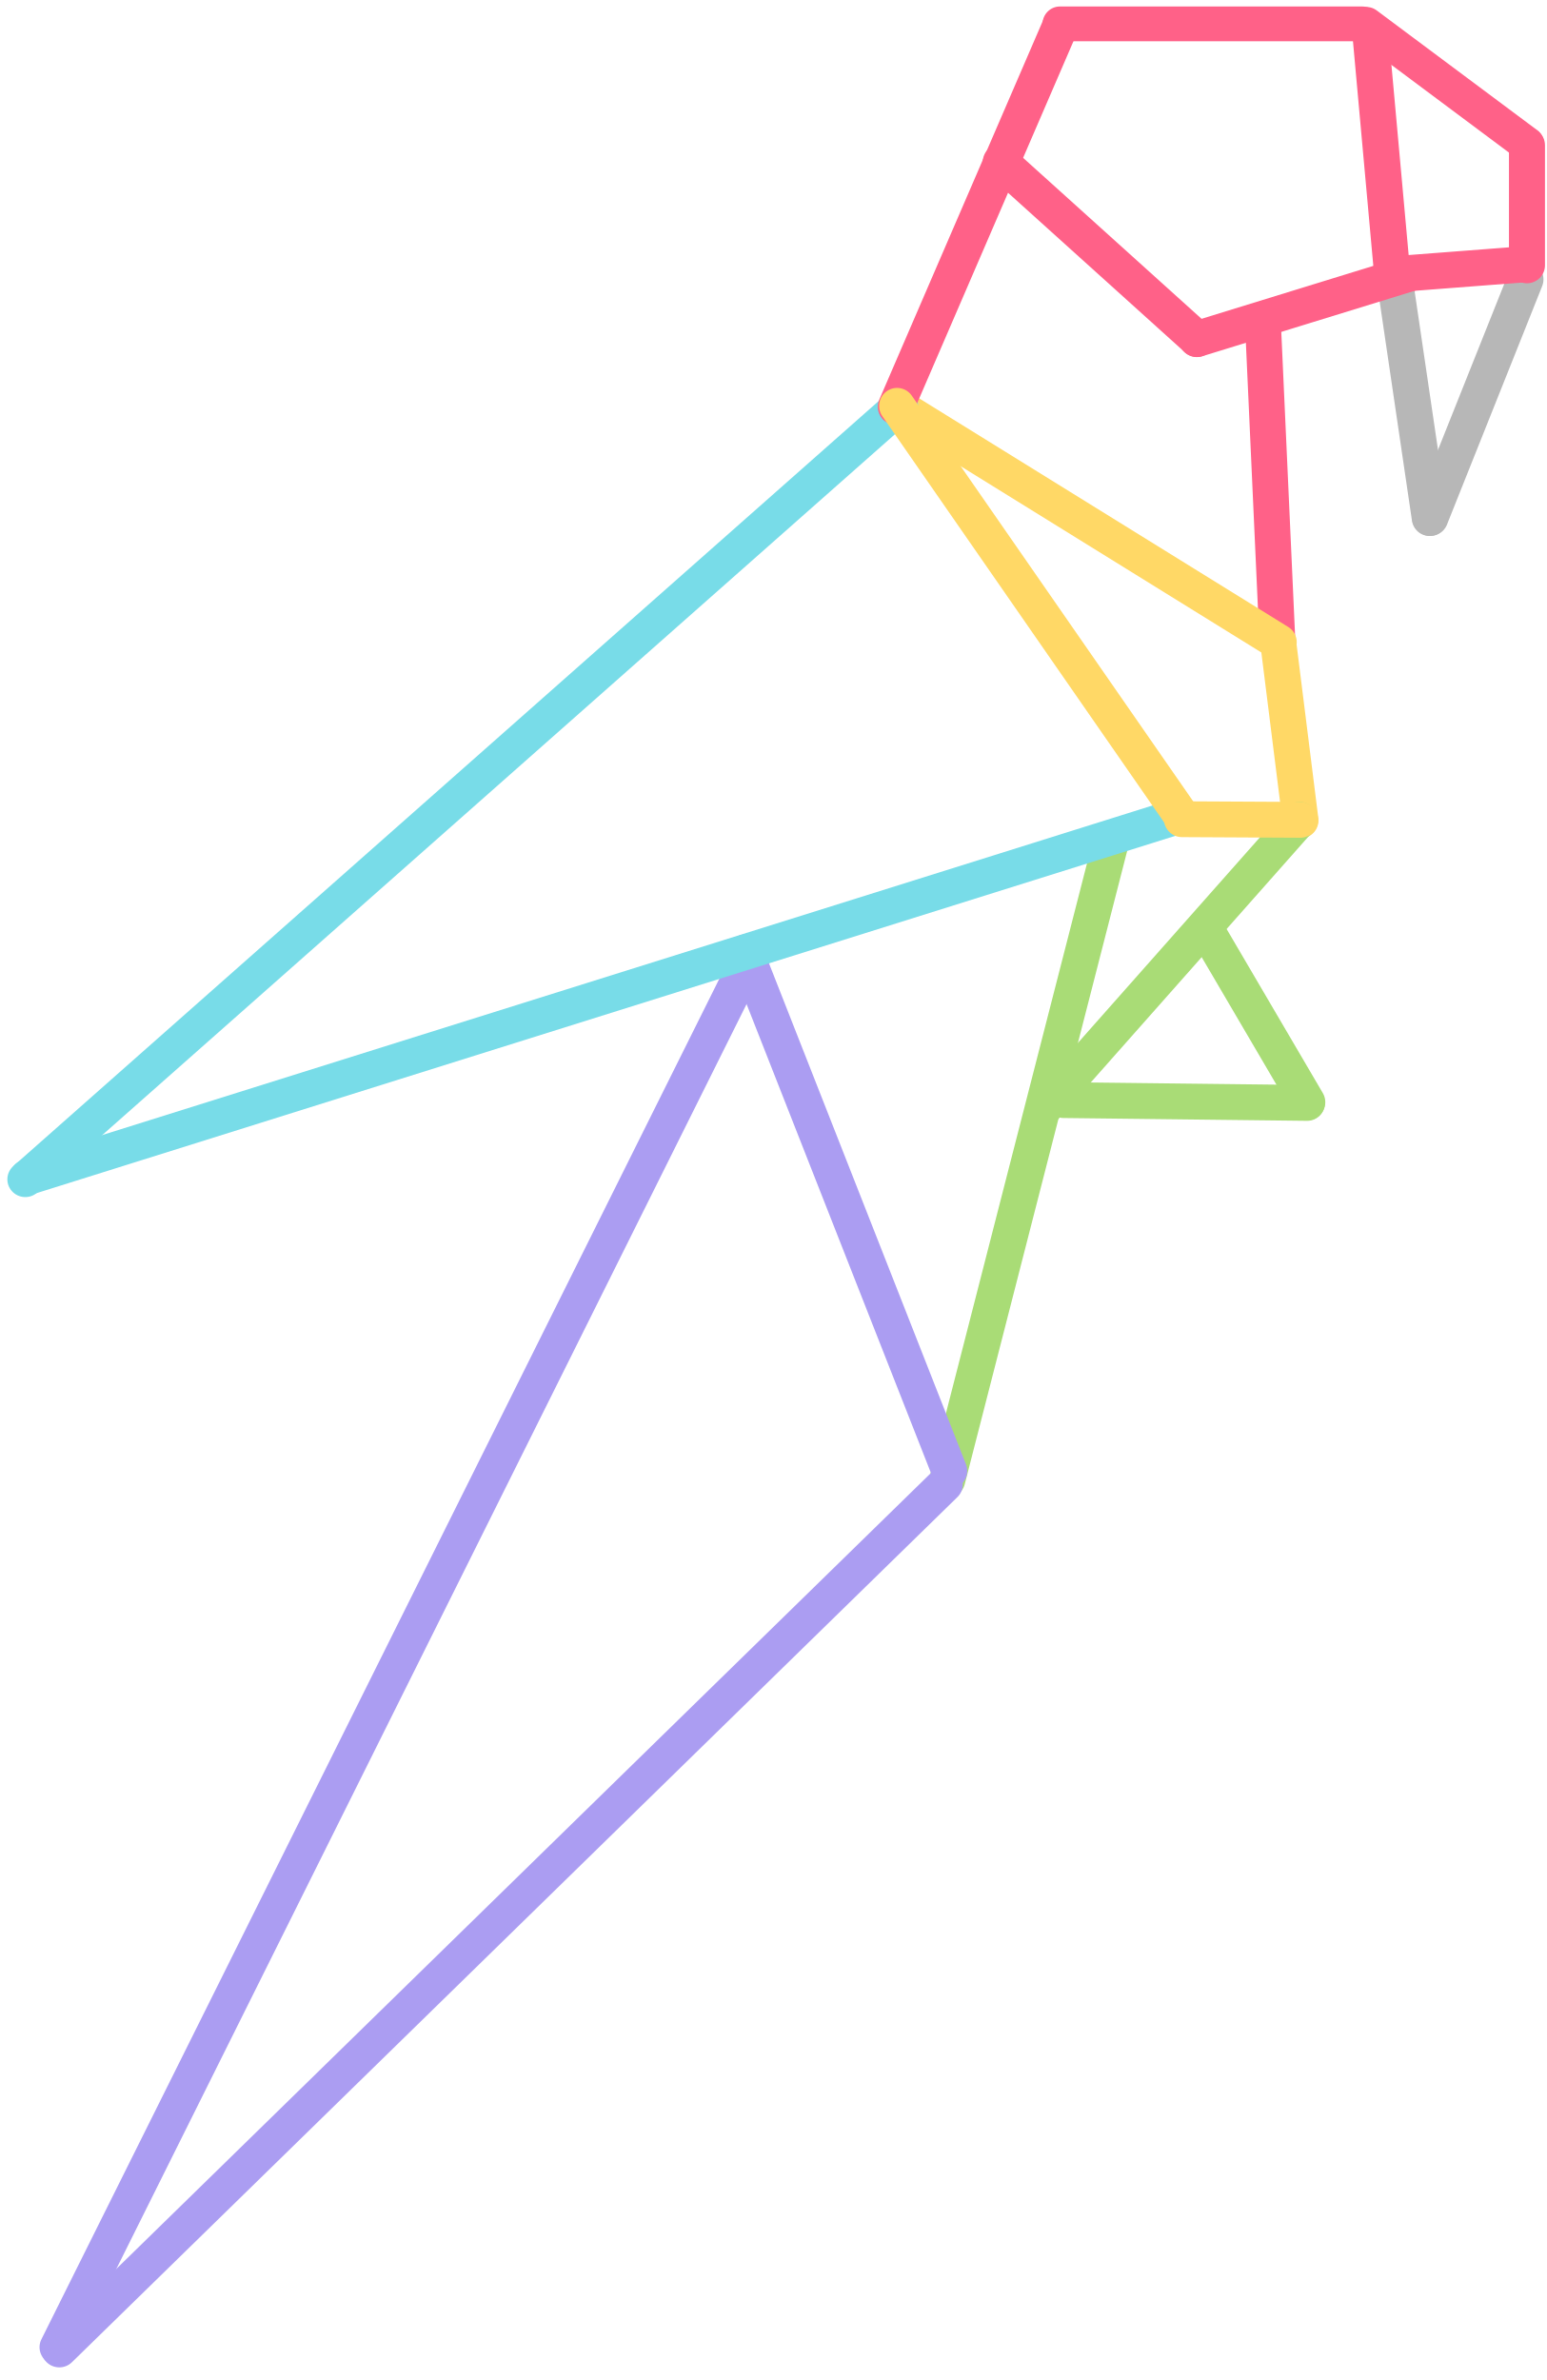
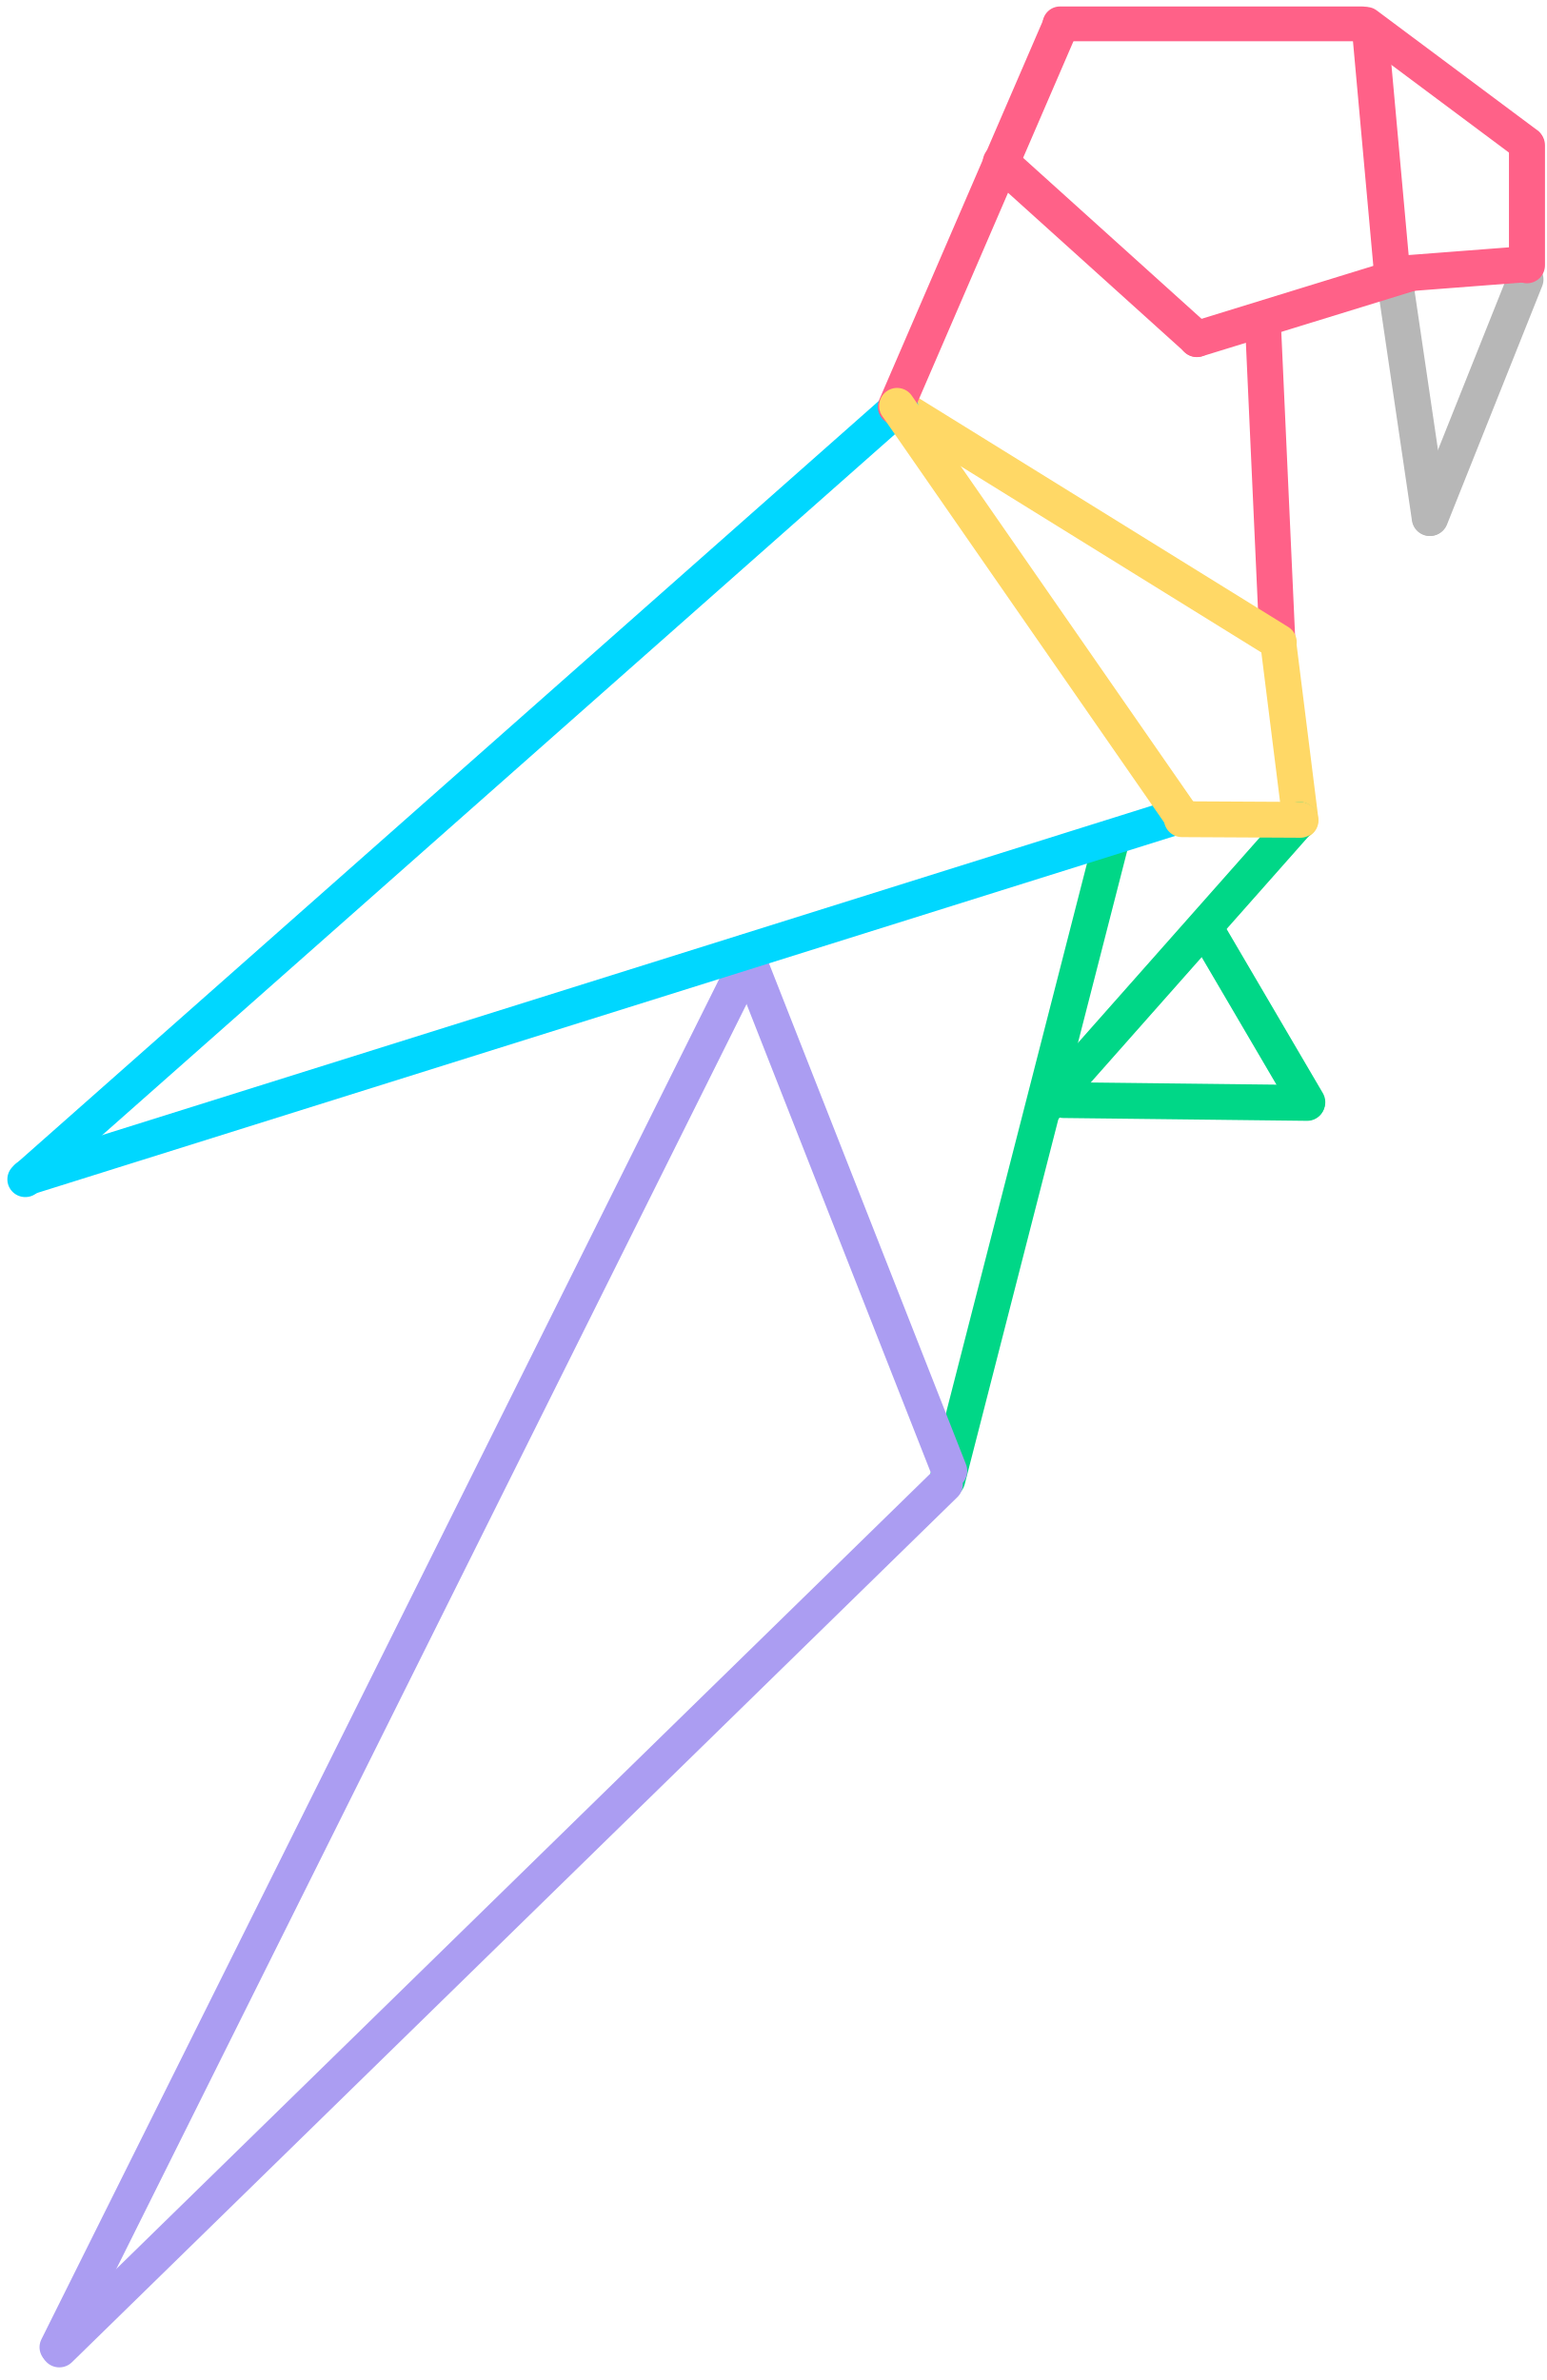
<svg xmlns="http://www.w3.org/2000/svg" version="1.1" viewBox="0.0 0.0 1536.113 2364.008" fill="none" stroke="none" stroke-linecap="square" stroke-miterlimit="10">
  <clipPath id="p.0">
    <path d="m0 0l1536.113 0l0 2364.008l-1536.113 0l0 -2364.008z" clip-rule="nonzero" />
  </clipPath>
  <g clip-path="url(#p.0)">
    <path fill="#000000" fill-opacity="0.0" d="m0 0l1536.113 0l0 2364.008l-1536.113 0z" fill-rule="evenodd" />
    <path fill="#ff6188" d="m1253.774 305.94l0 0c9.828 -0.444 18.157 7.164 18.604 16.992l14.037 309.04c0.214 4.72 -1.455 9.33 -4.641 12.818c-3.186 3.488 -7.627 5.567 -12.346 5.78l0 0l0 0c-9.828 0.444 -18.157 -7.164 -18.604 -16.992l-14.037 -309.04c-0.446 -9.828 7.159 -18.155 16.987 -18.598z" fill-rule="evenodd" />
    <path fill="#ffd866" d="m1267.737 623.055l0 0c9.785 -1.226 18.71 5.712 19.935 15.496l21.8 174.11c0.588 4.699 -0.714 9.439 -3.62 13.178c-2.906 3.739 -7.179 6.17 -11.878 6.759l0 0l0 0c-9.785 1.226 -18.71 -5.712 -19.935 -15.496l-21.8 -174.11c-1.225 -9.785 5.714 -18.711 15.498 -19.937z" fill-rule="evenodd" />
    <path fill="#ffd866" d="m875.598 393.439l0 0c5.166 -8.358 16.126 -10.939 24.479 -5.765l379.514 235.089c4.011 2.485 6.873 6.462 7.955 11.057c1.082 4.595 0.296 9.432 -2.185 13.445l0 0l0 0c-5.166 8.358 -16.126 10.939 -24.479 5.765l-379.514 -235.089c-8.353 -5.174 -10.937 -16.145 -5.77 -24.503z" fill-rule="evenodd" />
-     <path fill="#78dce8" d="m11.841 1183.145l0 0c-6.54 -7.271 -5.903 -18.417 1.424 -24.895l869.026 -768.321c3.518 -3.111 8.141 -4.707 12.849 -4.438c4.709 0.269 9.119 2.382 12.26 5.874l0 0l0 0c6.54 7.271 5.903 18.417 -1.424 24.894l-869.026 768.321c-7.327 6.478 -18.569 5.835 -25.109 -1.436z" fill-rule="evenodd" />
-     <path fill="#a9dc76" d="m1108.141 818.312l0 0c9.541 2.357 15.296 11.985 12.854 21.505l-162.748 634.471c-1.173 4.572 -4.117 8.506 -8.186 10.938c-4.069 2.432 -8.929 3.163 -13.511 2.031l0 0l0 0c-9.541 -2.357 -15.296 -11.985 -12.854 -21.505l162.748 -634.471c2.442 -9.52 12.156 -15.326 21.697 -12.969z" fill-rule="evenodd" />
-     <path fill="#a9dc76" d="m1302.482 800.899l0 0c7.427 6.436 8.168 17.619 1.653 24.978l-252.503 285.225c-3.128 3.534 -7.546 5.695 -12.28 6.009c-4.734 0.313 -9.398 -1.247 -12.965 -4.338l0 0l0 0c-7.428 -6.436 -8.168 -17.619 -1.653 -24.978l252.503 -285.225c6.515 -7.359 17.817 -8.107 25.245 -1.671z" fill-rule="evenodd" />
-     <path fill="#a9dc76" d="m1189.343 908.349l0 0c8.402 -5.062 19.235 -2.306 24.196 6.155l100.395 171.217c2.383 4.063 3.065 8.926 1.897 13.518c-1.168 4.592 -4.091 8.537 -8.126 10.968l0 0l0 0c-8.402 5.062 -19.235 2.306 -24.196 -6.155l-100.395 -171.217c-4.961 -8.461 -2.173 -19.424 6.229 -24.486z" fill-rule="evenodd" />
+     <path fill="#00d7ff" d="m11.841 1183.145l0 0c-6.54 -7.271 -5.903 -18.417 1.424 -24.895l869.026 -768.321c3.518 -3.111 8.141 -4.707 12.849 -4.438c4.709 0.269 9.119 2.382 12.26 5.874l0 0l0 0c6.54 7.271 5.903 18.417 -1.424 24.894l-869.026 768.321c-7.327 6.478 -18.569 5.835 -25.109 -1.436z" fill-rule="evenodd" />
+     <path fill="#00d787" d="m1108.141 818.312l0 0c9.541 2.357 15.296 11.985 12.854 21.505l-162.748 634.471c-1.173 4.572 -4.117 8.506 -8.186 10.938c-4.069 2.432 -8.929 3.163 -13.511 2.031l0 0l0 0c-9.541 -2.357 -15.296 -11.985 -12.854 -21.505l162.748 -634.471c2.442 -9.52 12.156 -15.326 21.697 -12.969z" fill-rule="evenodd" />
+     <path fill="#00d787" d="m1302.482 800.899l0 0c7.427 6.436 8.168 17.619 1.653 24.978l-252.503 285.225c-3.128 3.534 -7.546 5.695 -12.28 6.009c-4.734 0.313 -9.398 -1.247 -12.965 -4.338l0 0l0 0c-7.428 -6.436 -8.168 -17.619 -1.653 -24.978l252.503 -285.225c6.515 -7.359 17.817 -8.107 25.245 -1.671z" fill-rule="evenodd" />
+     <path fill="#00d787" d="m1189.343 908.349l0 0c8.402 -5.062 19.235 -2.306 24.196 6.155l100.395 171.217c2.383 4.063 3.065 8.926 1.897 13.518c-1.168 4.592 -4.091 8.537 -8.126 10.968l0 0l0 0c-8.402 5.062 -19.235 2.306 -24.196 -6.155l-100.395 -171.217c-4.961 -8.461 -2.173 -19.424 6.229 -24.486z" fill-rule="evenodd" />
    <path fill="#ab9df2" d="m733.923 929.373l0 0c9.097 -3.688 19.384 0.729 22.977 9.864l202.582 515.201c1.725 4.387 1.644 9.298 -0.225 13.652c-1.869 4.354 -5.374 7.796 -9.743 9.566l0 0l0 0c-9.097 3.688 -19.384 -0.729 -22.977 -9.864l-202.582 -515.201c-3.592 -9.136 0.871 -19.531 9.968 -23.219z" fill-rule="evenodd" />
    <path fill="#ab9df2" d="m49.164 2347.189l0 0c-8.802 -4.279 -12.399 -14.849 -8.034 -23.609l680.383 -1365.476c2.096 -4.206 5.785 -7.424 10.256 -8.946c4.471 -1.521 9.357 -1.222 13.584 0.833l0 0l0 0c8.802 4.279 12.399 14.849 8.034 23.609l-680.383 1365.475c-4.365 8.76 -15.038 12.392 -23.84 8.113z" fill-rule="evenodd" />
    <path fill="#ab9df2" d="m46.194 2346.222l0 0c-6.932 -6.932 -6.867 -18.105 0.145 -24.956l879.584 -859.38c3.367 -3.29 7.919 -5.123 12.654 -5.095c4.735 0.028 9.265 1.913 12.594 5.242l0 0l0 0c6.932 6.932 6.867 18.105 -0.145 24.956l-879.584 859.38c-7.012 6.851 -18.316 6.785 -25.247 -0.147z" fill-rule="evenodd" />
-     <path fill="#a9dc76" d="m1038.414 1092.496l0 0c0 -9.828 7.967 -17.703 17.794 -17.589l241.924 2.801c4.719 0.055 9.245 1.982 12.582 5.358c3.337 3.376 5.212 7.924 5.212 12.644l0 0l0 0c0 9.828 -7.967 17.703 -17.794 17.589l-241.924 -2.801l0 0c-9.827 -0.114 -17.794 -8.173 -17.794 -18.001z" fill-rule="evenodd" />
-     <path fill="#78dce8" d="m10.445 1174.625l0 0c-3.001 -9.341 2.156 -19.294 11.517 -22.232l1140.431 -357.836c4.495 -1.411 9.379 -0.981 13.577 1.193c4.198 2.174 7.365 5.916 8.806 10.402l0 0l0 0c3.001 9.341 -2.156 19.294 -11.517 22.232l-1140.431 357.836c-9.361 2.937 -19.382 -2.254 -22.383 -11.595z" fill-rule="evenodd" />
+     <path fill="#00d787" d="m1038.414 1092.496l0 0c0 -9.828 7.967 -17.703 17.794 -17.589l241.924 2.801c4.719 0.055 9.245 1.982 12.582 5.358c3.337 3.376 5.212 7.924 5.212 12.644l0 0l0 0c0 9.828 -7.967 17.703 -17.794 17.589l-241.924 -2.801l0 0c-9.827 -0.114 -17.794 -8.173 -17.794 -18.001z" fill-rule="evenodd" />
+     <path fill="#00d7ff" d="m10.445 1174.625l0 0c-3.001 -9.341 2.156 -19.294 11.517 -22.232l1140.431 -357.836c4.495 -1.411 9.379 -0.981 13.577 1.193c4.198 2.174 7.365 5.916 8.806 10.402l0 0l0 0c3.001 9.341 -2.156 19.294 -11.517 22.232l-1140.431 357.836c-9.361 2.937 -19.382 -2.254 -22.383 -11.595z" fill-rule="evenodd" />
    <path fill="#b7b7b7" d="m1521.815 260.966l0 0c9.193 3.635 13.675 14.026 10.01 23.207l-94.539 236.83c-1.76 4.409 -5.202 7.944 -9.568 9.827c-4.366 1.883 -9.299 1.96 -13.714 0.214l0 0l0 0c-9.193 -3.635 -13.675 -14.026 -10.009 -23.207l94.539 -236.83c3.665 -9.181 14.089 -13.677 23.282 -10.042z" fill-rule="evenodd" />
    <path fill="#b7b7b7" d="m1384.531 272.486l0 0c9.785 -1.479 18.886 5.259 20.328 15.049l33.044 224.264c0.693 4.701 -0.51 9.492 -3.342 13.318c-2.833 3.826 -7.064 6.375 -11.762 7.085l0 0l0 0c-9.785 1.479 -18.886 -5.259 -20.328 -15.049l-33.044 -224.264l0 0c-1.443 -9.79 5.32 -18.925 15.105 -20.403z" fill-rule="evenodd" />
    <path fill="#ff6188" d="m1035.581 23.714l0 0c0 -9.541 7.734 -17.276 17.276 -17.276l300.094 0c4.582 0 8.976 1.82 12.216 5.06c3.24 3.24 5.06 7.634 5.06 12.216l0 0l0 0c0 9.541 -7.734 17.276 -17.276 17.276l-300.094 0c-9.541 0 -17.276 -7.735 -17.276 -17.276z" fill-rule="evenodd" />
    <path fill="#ff6188" d="m1343.235 13.89l0 0c5.706 -7.671 16.543 -9.256 24.206 -3.539l159.336 118.858c3.68 2.745 6.121 6.841 6.785 11.387c0.665 4.546 -0.501 9.169 -3.241 12.853l0 0l0 0c-5.706 7.671 -16.543 9.256 -24.206 3.539l-159.336 -118.858c-7.663 -5.716 -9.25 -16.569 -3.544 -24.24z" fill-rule="evenodd" />
    <path fill="#ff6188" d="m1516.71 126.475l0 0c9.88 0 17.89 8.01 17.89 17.89l0 119.118c0 4.745 -1.885 9.295 -5.24 12.65c-3.355 3.355 -7.905 5.24 -12.65 5.24l0 0l0 0c-9.88 0 -17.89 -8.01 -17.89 -17.89l0 -119.118c0 -9.88 8.01 -17.89 17.89 -17.89z" fill-rule="evenodd" />
    <path fill="#ff6188" d="m1359.19 10.908l0 0c9.88 -0.887 18.615 6.403 19.51 16.282l22.365 246.9c0.43 4.744 -1.043 9.464 -4.094 13.12c-3.051 3.656 -7.431 5.949 -12.175 6.375l0 0l0 0c-9.88 0.887 -18.615 -6.403 -19.51 -16.282l-22.365 -246.9l0 0c-0.895 -9.88 6.389 -18.608 16.269 -19.495z" fill-rule="evenodd" />
    <path fill="#ff6188" d="m1371.516 273.451l0 0c-0.739 -9.88 6.67 -18.506 16.548 -19.265l126.021 -9.69c4.744 -0.365 9.435 1.17 13.04 4.267c3.605 3.097 5.83 7.502 6.185 12.247l0 0l0 0c0.739 9.88 -6.67 18.506 -16.548 19.265l-126.021 9.69c-9.879 0.76 -18.486 -6.634 -19.226 -16.514z" fill-rule="evenodd" />
    <path fill="#ff6188" d="m1171.691 342.076l0 0c-2.896 -9.437 2.403 -19.443 11.837 -22.35l212.169 -65.379c4.53 -1.396 9.427 -0.934 13.614 1.283c4.187 2.217 7.32 6.009 8.711 10.54l0 0l0 0c2.896 9.437 -2.403 19.443 -11.837 22.35l-212.169 65.379c-9.433 2.907 -19.429 -2.387 -22.325 -11.823z" fill-rule="evenodd" />
    <path fill="#ff6188" d="m980.797 148.919l0 0c6.636 -7.323 17.965 -7.894 25.303 -1.275l194.874 175.777c3.524 3.179 5.638 7.624 5.876 12.359c0.239 4.734 -1.418 9.37 -4.605 12.887l0 0l0 0c-6.636 7.323 -17.965 7.894 -25.303 1.275l-194.874 -175.777c-7.338 -6.619 -7.908 -17.922 -1.272 -25.245z" fill-rule="evenodd" />
    <path fill="#ff6188" d="m882.737 420.579l0 0c-9.097 -3.983 -13.281 -14.604 -9.344 -23.721l163.38 -378.352c1.891 -4.378 5.439 -7.818 9.866 -9.561c4.426 -1.743 9.367 -1.648 13.736 0.265l0 0l0 0c9.098 3.983 13.281 14.604 9.344 23.721l-163.38 378.352c-3.937 9.118 -14.504 13.28 -23.601 9.296z" fill-rule="evenodd" />
    <path fill="#ffd866" d="m880.86 388.536l0 0c8.062 -5.653 19.148 -3.677 24.76 4.414l280.337 404.149c2.695 3.885 3.742 8.69 2.91 13.357c-0.832 4.667 -3.474 8.814 -7.346 11.529l0 0l0 0c-8.062 5.653 -19.148 3.677 -24.76 -4.414l-280.337 -404.149l0 0c-5.612 -8.091 -3.626 -19.233 4.436 -24.886z" fill-rule="evenodd" />
    <path fill="#ffd866" d="m1156.117 813.606l0 0c0 -9.828 7.967 -17.753 17.795 -17.7l117.575 0.629c4.719 0.025 9.246 1.924 12.583 5.279c3.337 3.355 5.212 7.891 5.212 12.611l0 0l0 0c0 9.828 -7.967 17.753 -17.795 17.7l-117.575 -0.629c-9.828 -0.053 -17.795 -8.062 -17.795 -17.89z" fill-rule="evenodd" />
  </g>
</svg>
